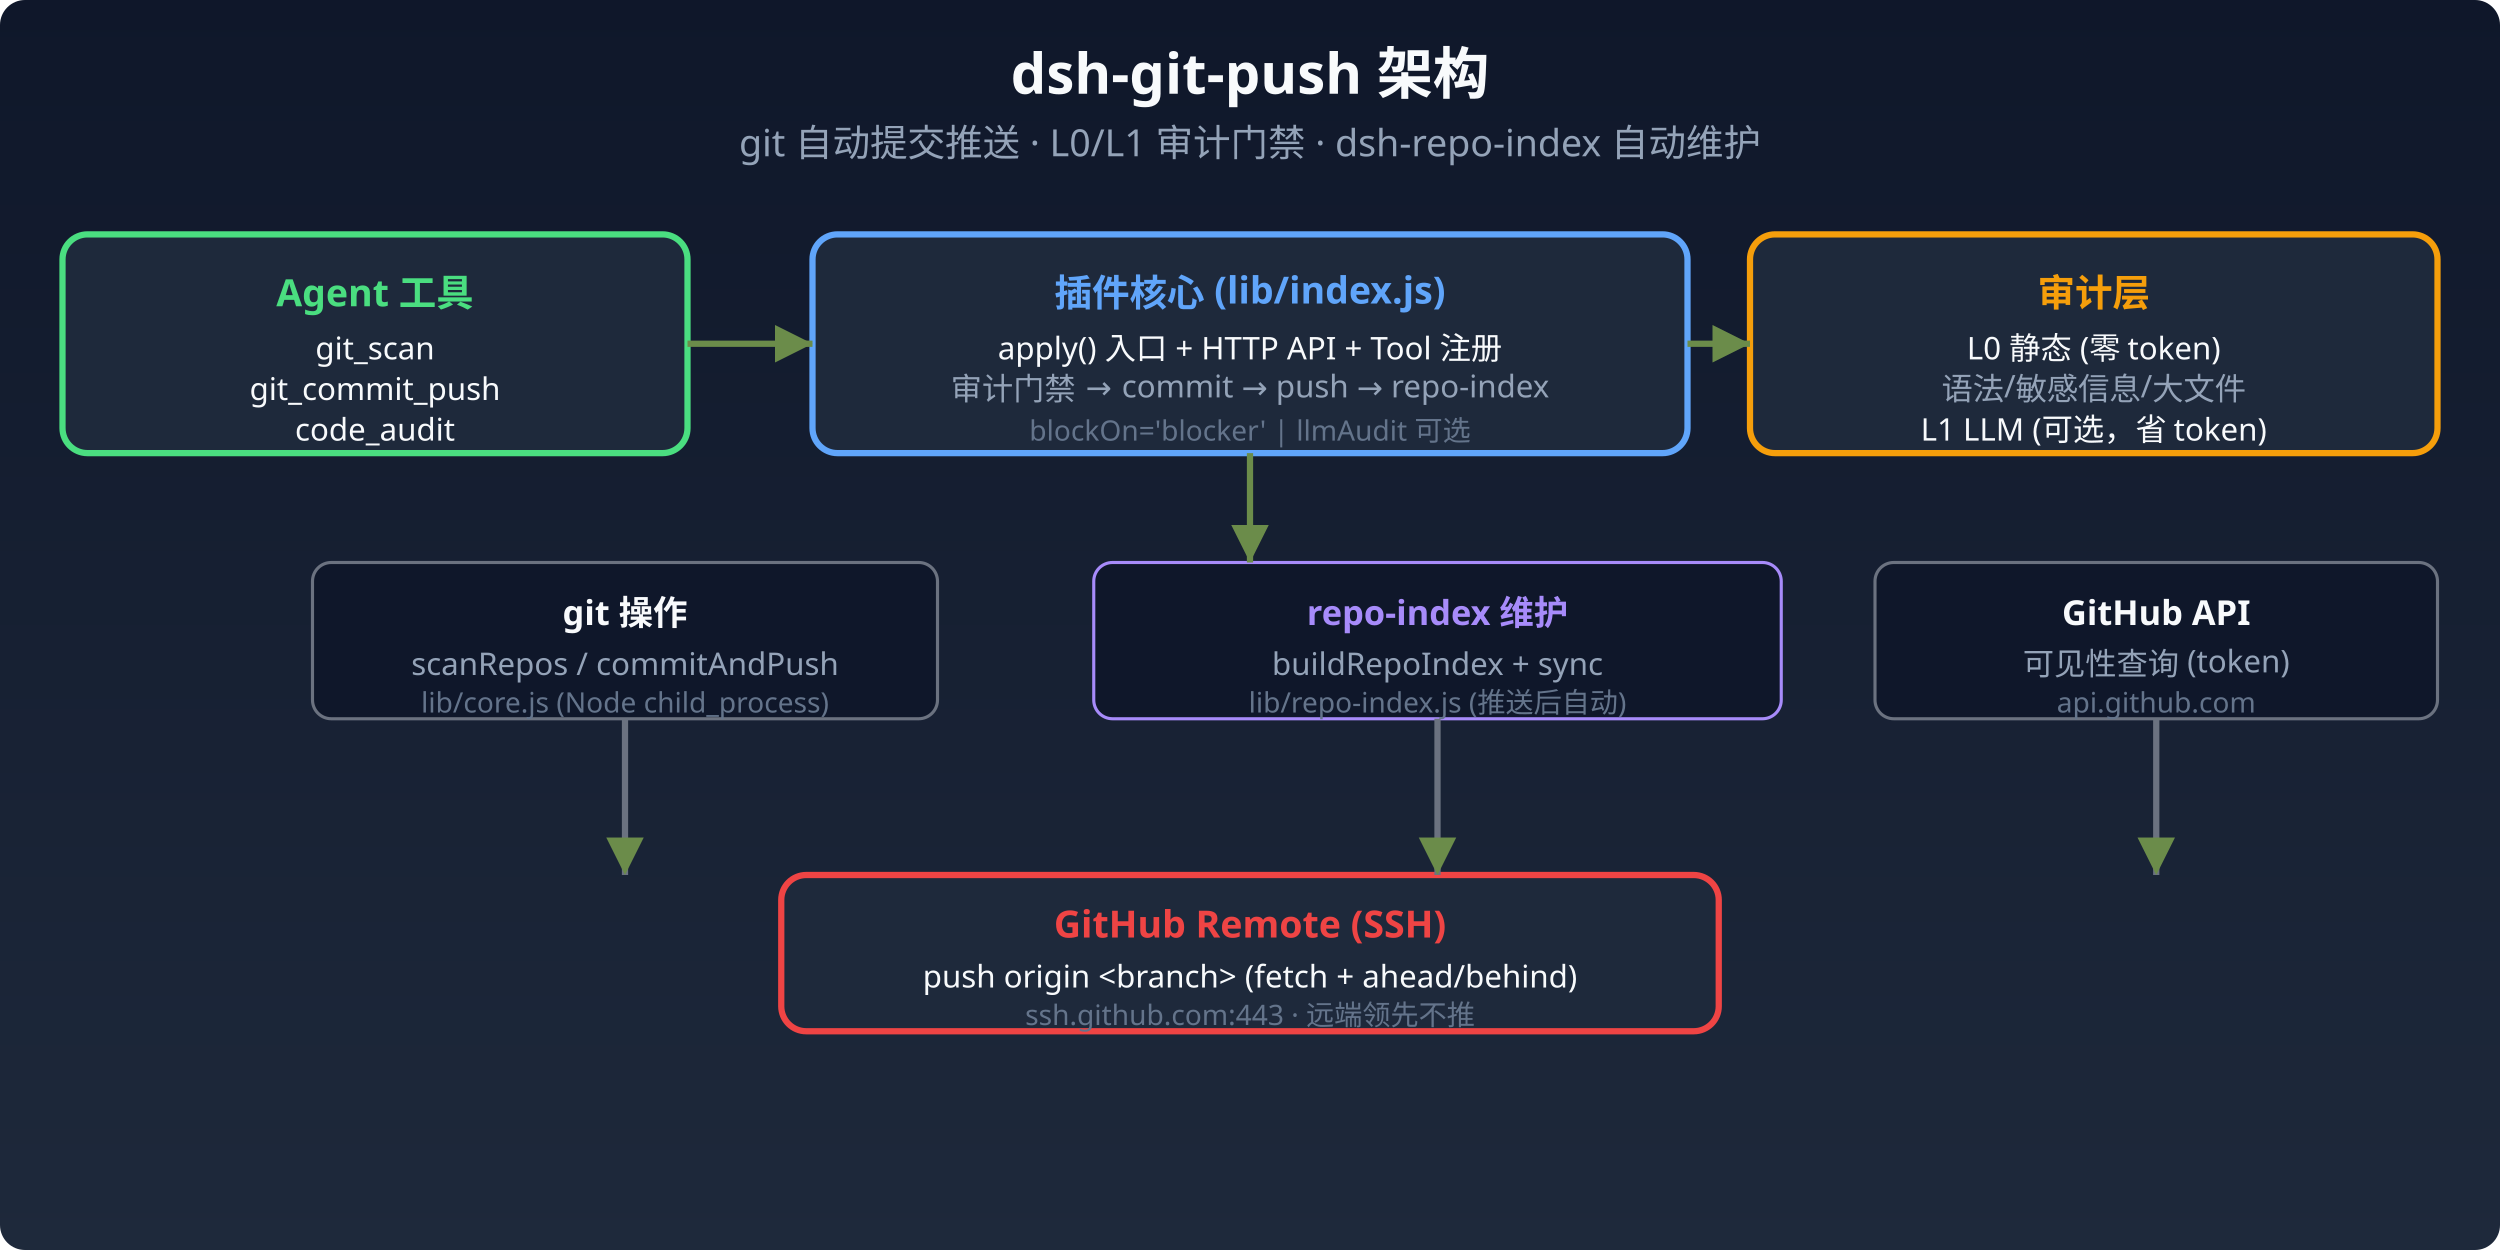
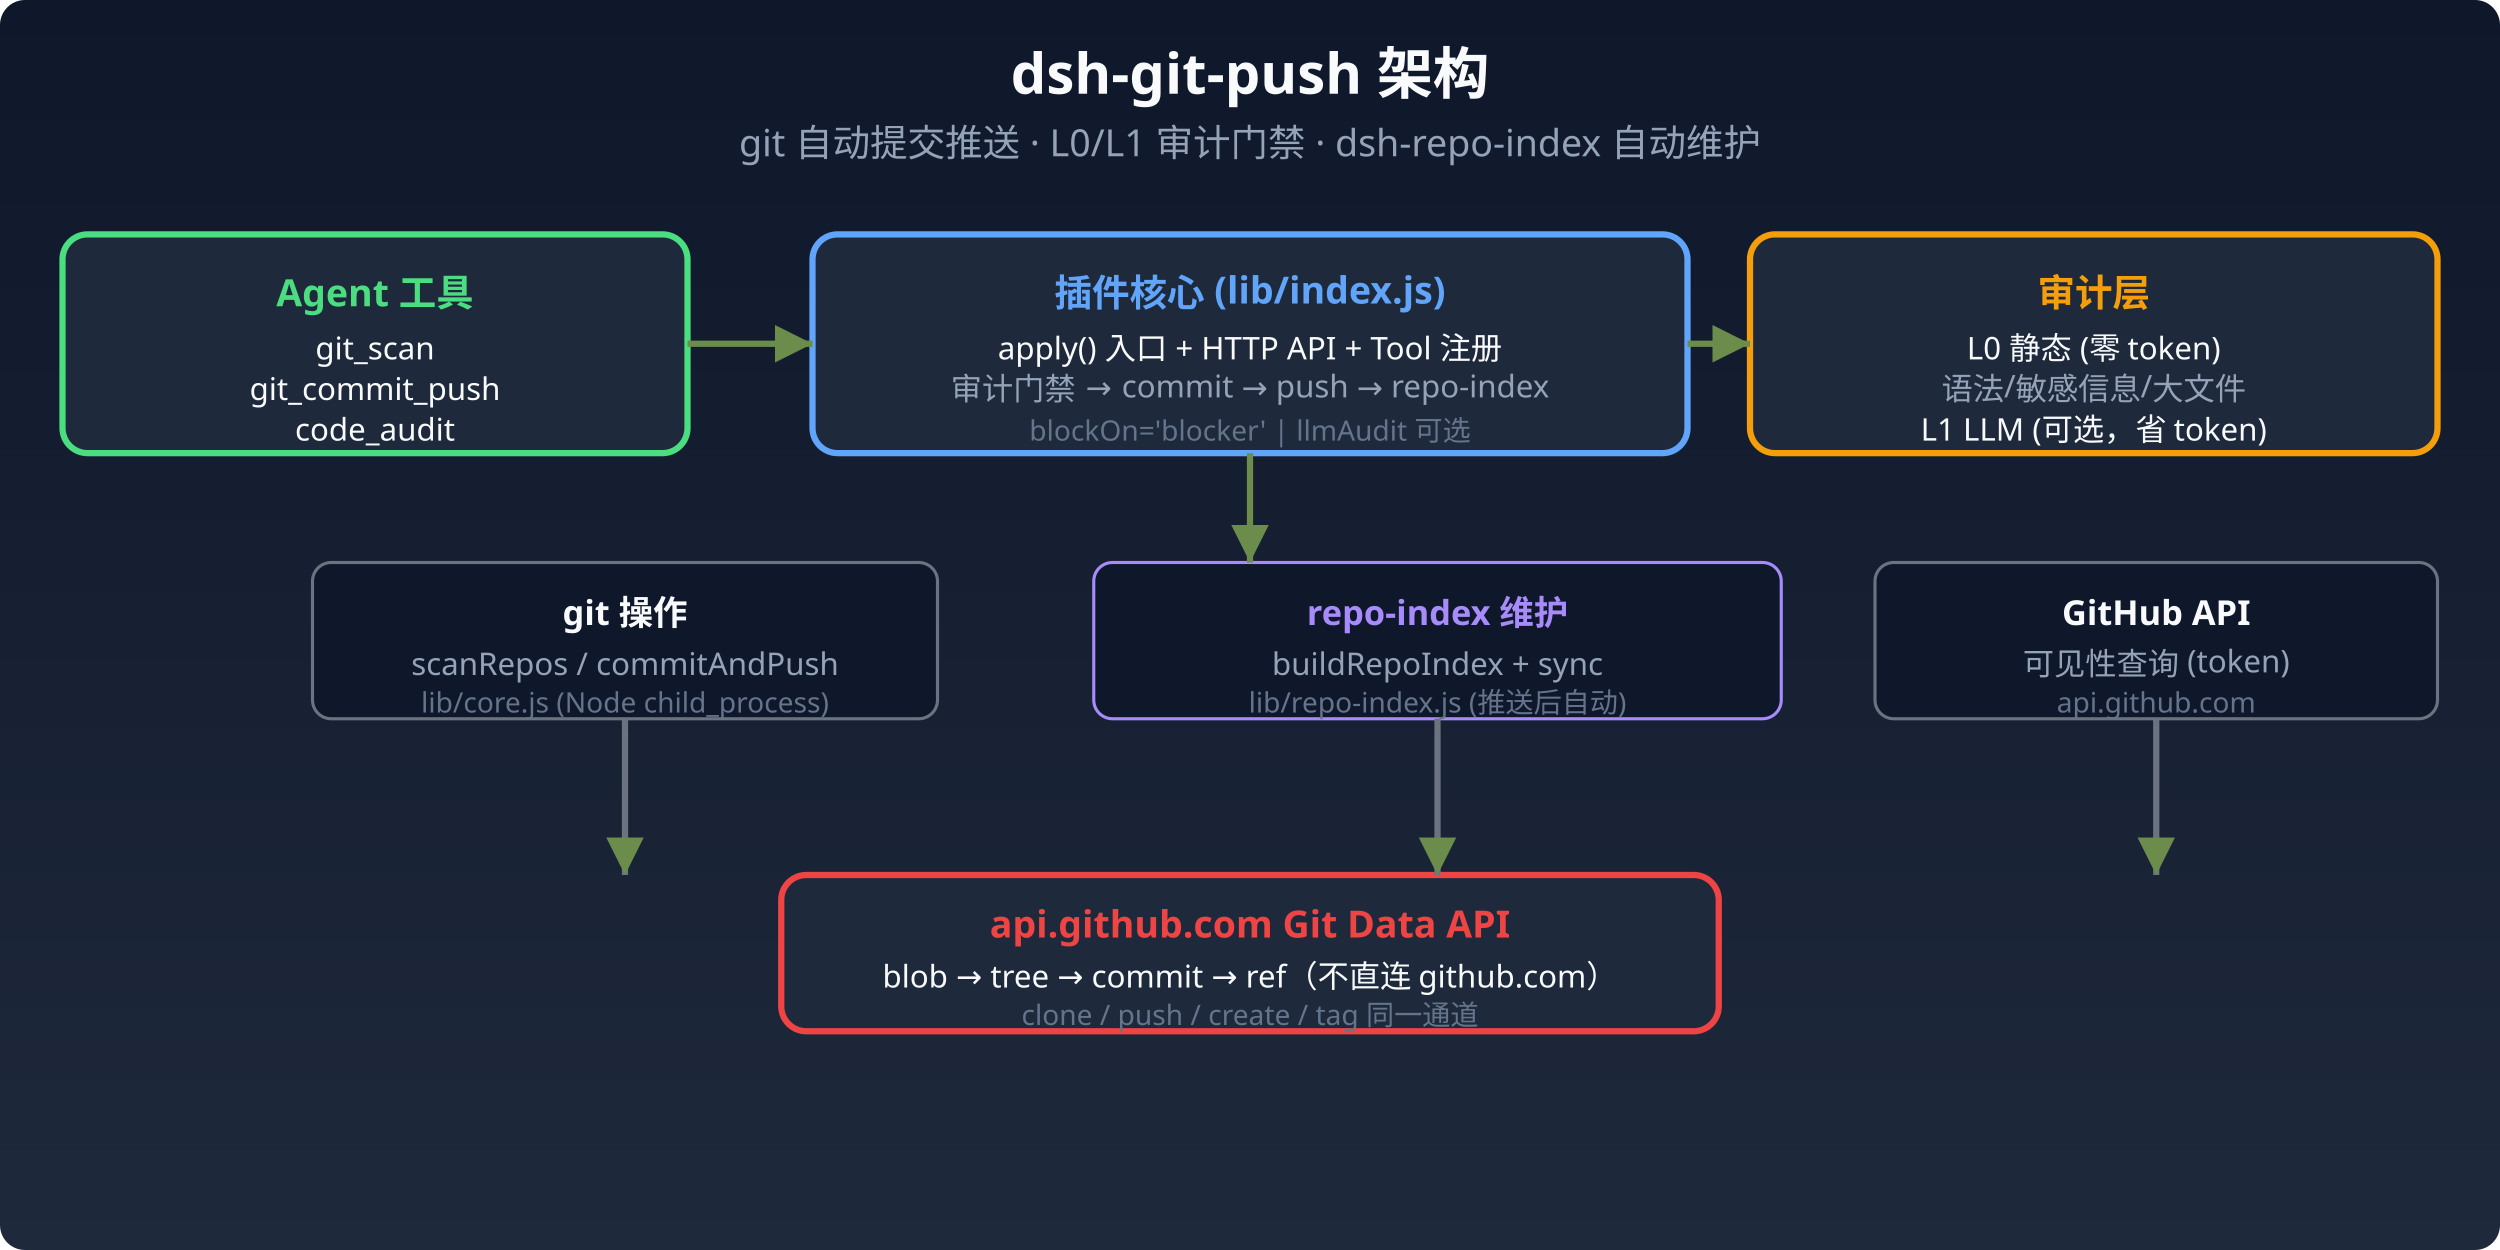
<svg xmlns="http://www.w3.org/2000/svg" viewBox="0 0 800 400" width="800" height="400">
  <defs>
    <marker id="arrow" viewBox="0 0 10 10" refX="10" refY="5" markerWidth="6" markerHeight="6" orient="auto-start-reverse">
      <path d="M 0 0 L 10 5 L 0 10 z" fill="#6b8c4a" />
    </marker>
    <linearGradient id="bgGrad" x1="0%" y1="0%" x2="0%" y2="100%">
      <stop offset="0%" style="stop-color:#0f172a;stop-opacity:1" />
      <stop offset="100%" style="stop-color:#1e293b;stop-opacity:1" />
    </linearGradient>
  </defs>
  <rect width="800" height="400" fill="url(#bgGrad)" rx="8" />
  <text x="400" y="30" text-anchor="middle" fill="#f8fafc" font-size="18" font-weight="bold" font-family="system-ui,sans-serif">dsh-git-push 架构</text>
  <text x="400" y="50" text-anchor="middle" fill="#94a3b8" font-size="12" font-family="system-ui,sans-serif">git 自动提交推送 · L0/L1 审计门禁 · dsh-repo-index 自动维护</text>
  <rect x="20" y="75" width="200" height="70" fill="#1e293b" stroke="#4ade80" stroke-width="2" rx="8" />
  <text x="120" y="98" text-anchor="middle" fill="#4ade80" font-size="12" font-weight="bold" font-family="system-ui,sans-serif">Agent 工具</text>
  <text x="120" y="115" text-anchor="middle" fill="#f8fafc" font-size="10" font-family="system-ui,sans-serif">git_scan</text>
  <text x="120" y="128" text-anchor="middle" fill="#f8fafc" font-size="10" font-family="system-ui,sans-serif">git_commit_push</text>
  <text x="120" y="141" text-anchor="middle" fill="#f8fafc" font-size="10" font-family="system-ui,sans-serif">code_audit</text>
  <rect x="260" y="75" width="280" height="70" fill="#1e293b" stroke="#60a5fa" stroke-width="2" rx="8" />
  <text x="400" y="98" text-anchor="middle" fill="#60a5fa" font-size="12" font-weight="bold" font-family="system-ui,sans-serif">插件核心 (lib/index.js)</text>
  <text x="400" y="115" text-anchor="middle" fill="#f8fafc" font-size="10" font-family="system-ui,sans-serif">apply() 入口 + HTTP API + Tool 注册</text>
  <text x="400" y="128" text-anchor="middle" fill="#94a3b8" font-size="10" font-family="system-ui,sans-serif">审计门禁 → commit → push → repo-index</text>
  <text x="400" y="141" text-anchor="middle" fill="#64748b" font-size="9" font-family="system-ui,sans-serif">blockOn='blocker' | llmAudit 可选</text>
  <rect x="560" y="75" width="220" height="70" fill="#1e293b" stroke="#f59e0b" stroke-width="2" rx="8" />
  <text x="670" y="98" text-anchor="middle" fill="#f59e0b" font-size="12" font-weight="bold" font-family="system-ui,sans-serif">审计层</text>
  <text x="670" y="115" text-anchor="middle" fill="#f8fafc" font-size="10" font-family="system-ui,sans-serif">L0 静态 (零 token)</text>
  <text x="670" y="128" text-anchor="middle" fill="#94a3b8" font-size="10" font-family="system-ui,sans-serif">语法/敏感信息/大文件</text>
  <text x="670" y="141" text-anchor="middle" fill="#f8fafc" font-size="10" font-family="system-ui,sans-serif">L1 LLM (可选，省 token)</text>
  <rect x="100" y="180" width="200" height="50" fill="#0f172a" stroke="#6b7280" stroke-width="1" rx="6" />
  <text x="200" y="200" text-anchor="middle" fill="#f8fafc" font-size="11" font-weight="bold" font-family="system-ui,sans-serif">git 操作</text>
  <text x="200" y="216" text-anchor="middle" fill="#94a3b8" font-size="10" font-family="system-ui,sans-serif">scanRepos / commitAndPush</text>
  <text x="200" y="228" text-anchor="middle" fill="#64748b" font-size="9" font-family="system-ui,sans-serif">lib/core.js (Node child_process)</text>
  <rect x="350" y="180" width="220" height="50" fill="#0f172a" stroke="#a78bfa" stroke-width="1" rx="6" />
  <text x="460" y="200" text-anchor="middle" fill="#a78bfa" font-size="11" font-weight="bold" font-family="system-ui,sans-serif">repo-index 维护</text>
  <text x="460" y="216" text-anchor="middle" fill="#94a3b8" font-size="10" font-family="system-ui,sans-serif">buildRepoIndex + sync</text>
  <text x="460" y="228" text-anchor="middle" fill="#64748b" font-size="9" font-family="system-ui,sans-serif">lib/repo-index.js (推送后自动)</text>
  <rect x="600" y="180" width="180" height="50" fill="#0f172a" stroke="#6b7280" stroke-width="1" rx="6" />
  <text x="690" y="200" text-anchor="middle" fill="#f8fafc" font-size="11" font-weight="bold" font-family="system-ui,sans-serif">GitHub API</text>
  <text x="690" y="216" text-anchor="middle" fill="#94a3b8" font-size="10" font-family="system-ui,sans-serif">可见性查询 (token)</text>
  <text x="690" y="228" text-anchor="middle" fill="#64748b" font-size="9" font-family="system-ui,sans-serif">api.github.com</text>
  <rect x="250" y="280" width="300" height="50" fill="#1e293b" stroke="#ef4444" stroke-width="2" rx="8" />
-   <text x="400" y="300" text-anchor="middle" fill="#ef4444" font-size="12" font-weight="bold" font-family="system-ui,sans-serif">GitHub Remote (SSH)</text>
-   <text x="400" y="316" text-anchor="middle" fill="#f8fafc" font-size="10" font-family="system-ui,sans-serif">push origin &lt;branch&gt; (fetch + ahead/behind)</text>
-   <text x="400" y="328" text-anchor="middle" fill="#64748b" font-size="9" font-family="system-ui,sans-serif">ssh.github.com:443 · 远端领先不推</text>
+   <text x="400" y="300" text-anchor="middle" fill="#ef4444" font-size="12" font-weight="bold" font-family="system-ui,sans-serif">api.github.com Git Data API</text>
+   <text x="400" y="316" text-anchor="middle" fill="#f8fafc" font-size="10" font-family="system-ui,sans-serif">blob → tree → commit → ref（不直连 github.com）</text>
+   <text x="400" y="328" text-anchor="middle" fill="#64748b" font-size="9" font-family="system-ui,sans-serif">clone / push / create / tag 同一通道</text>
  <line x1="220" y1="110" x2="260" y2="110" stroke="#6b8c4a" stroke-width="2" marker-end="url(#arrow)" />
  <line x1="540" y1="110" x2="560" y2="110" stroke="#6b8c4a" stroke-width="2" marker-end="url(#arrow)" />
  <line x1="400" y1="145" x2="400" y2="180" stroke="#6b8c4a" stroke-width="2" marker-end="url(#arrow)" />
  <line x1="200" y1="230" x2="200" y2="280" stroke="#6b7280" stroke-width="2" marker-end="url(#arrow)" />
  <line x1="460" y1="230" x2="460" y2="280" stroke="#6b7280" stroke-width="2" marker-end="url(#arrow)" />
  <line x1="690" y1="230" x2="690" y2="280" stroke="#6b7280" stroke-width="2" marker-end="url(#arrow)" />
</svg>
